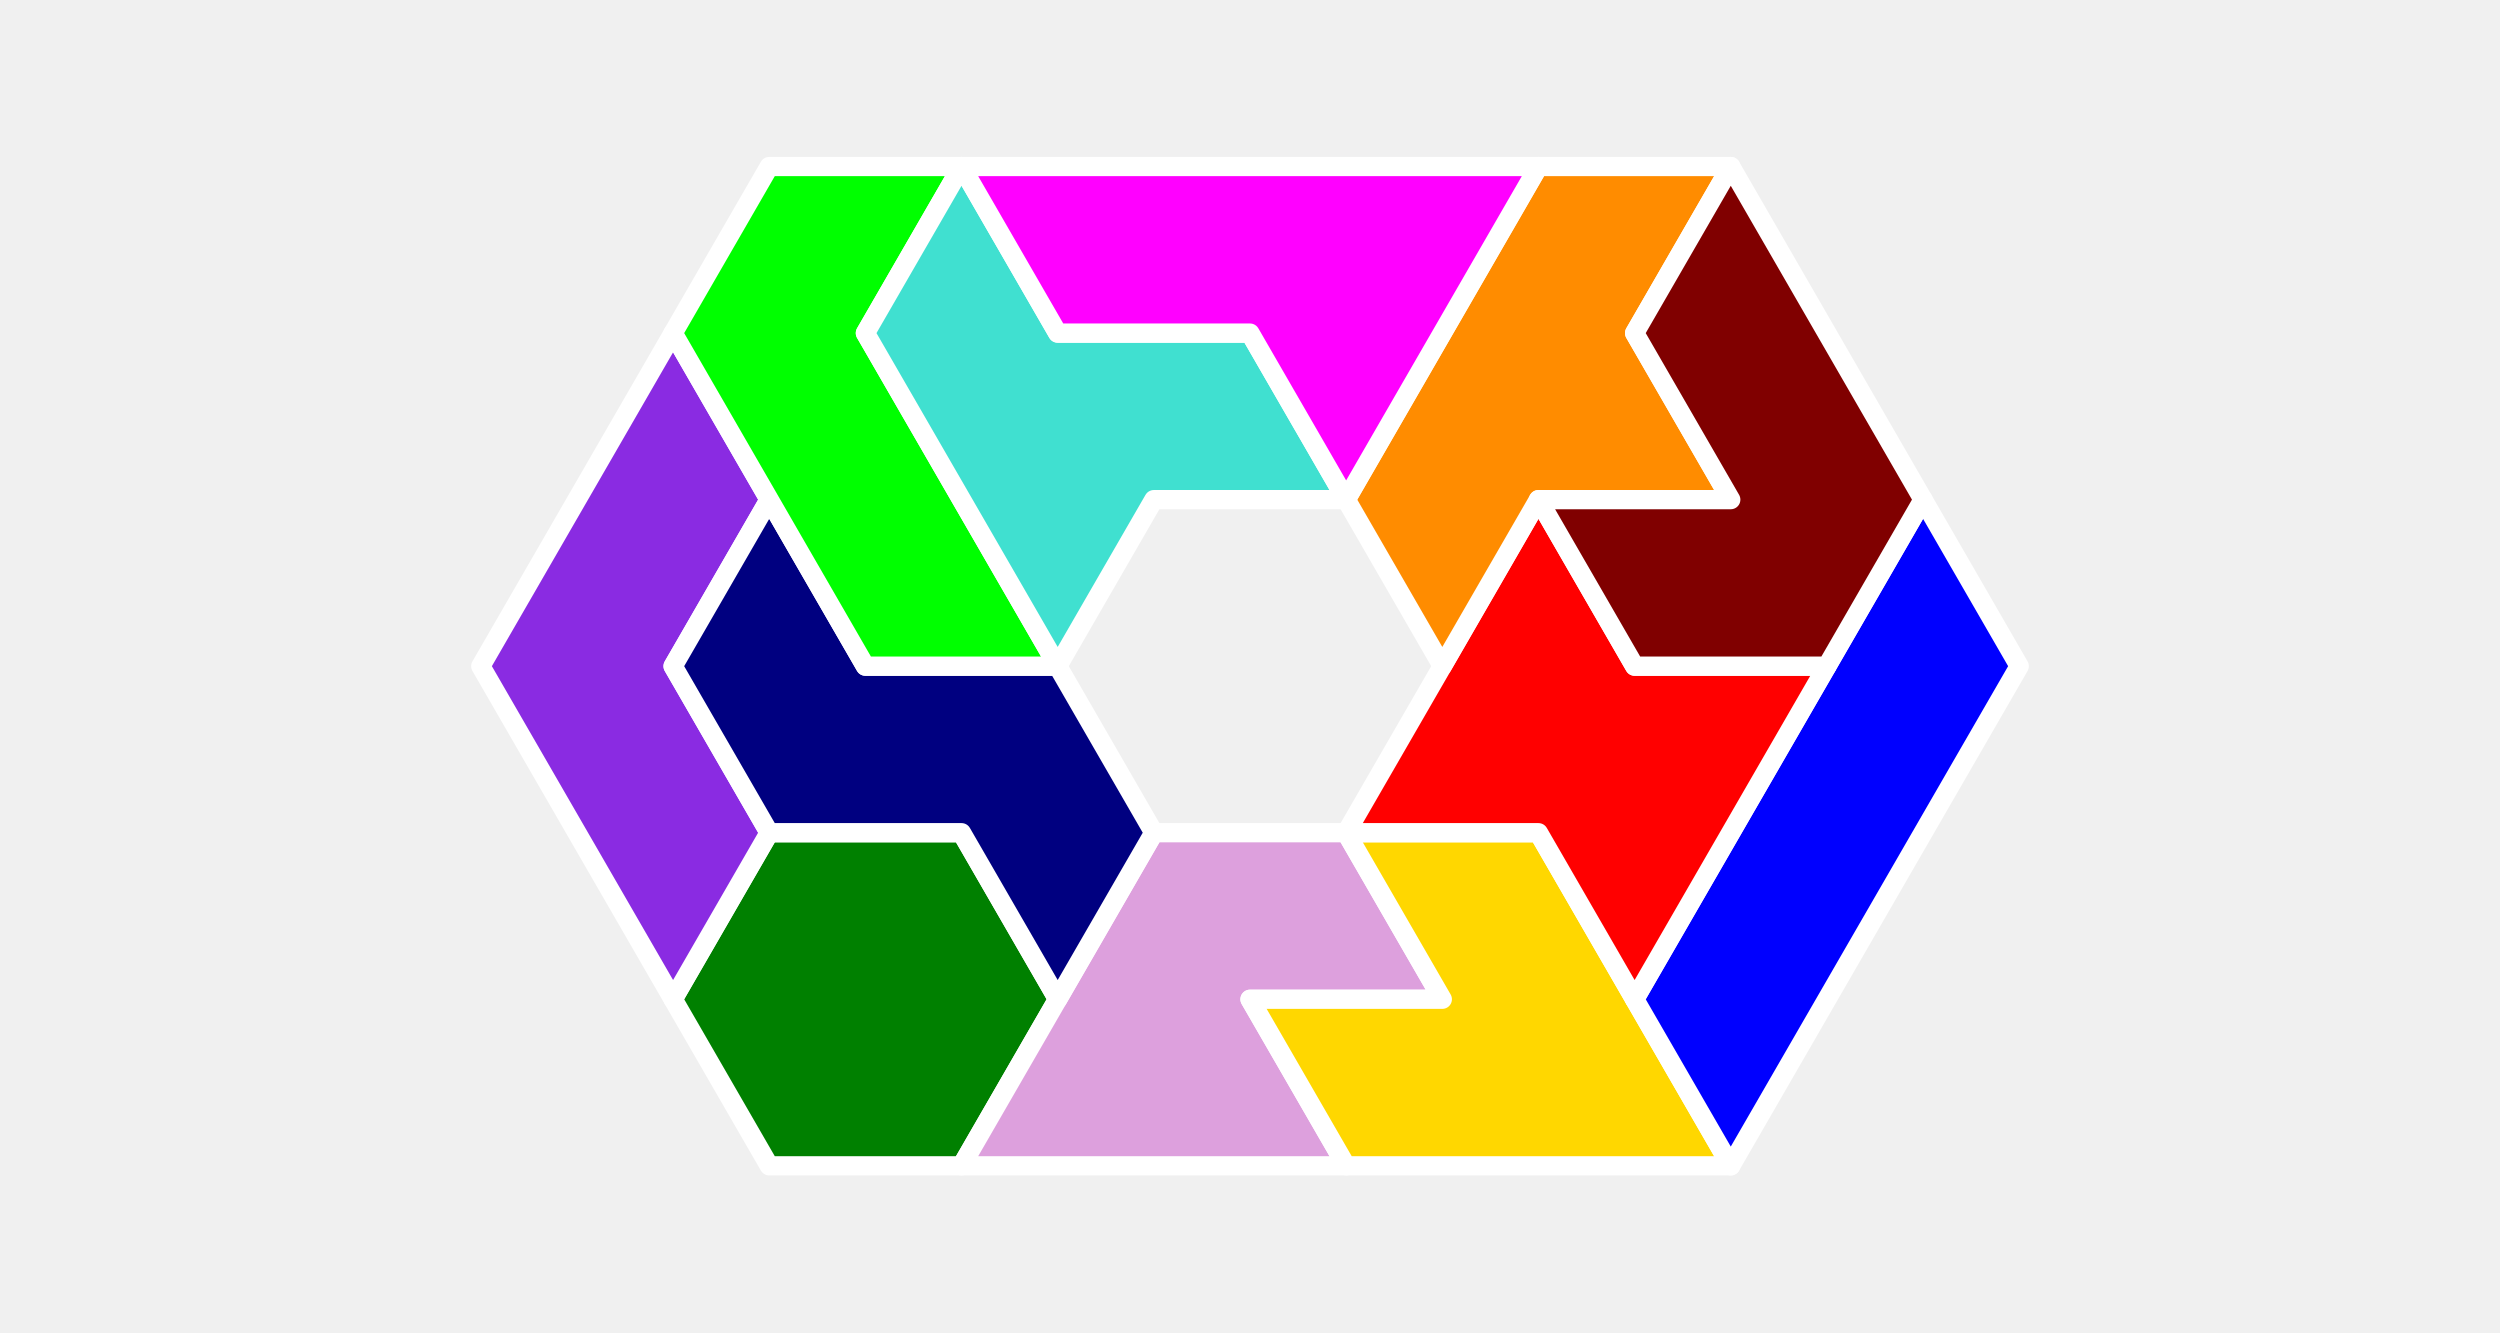
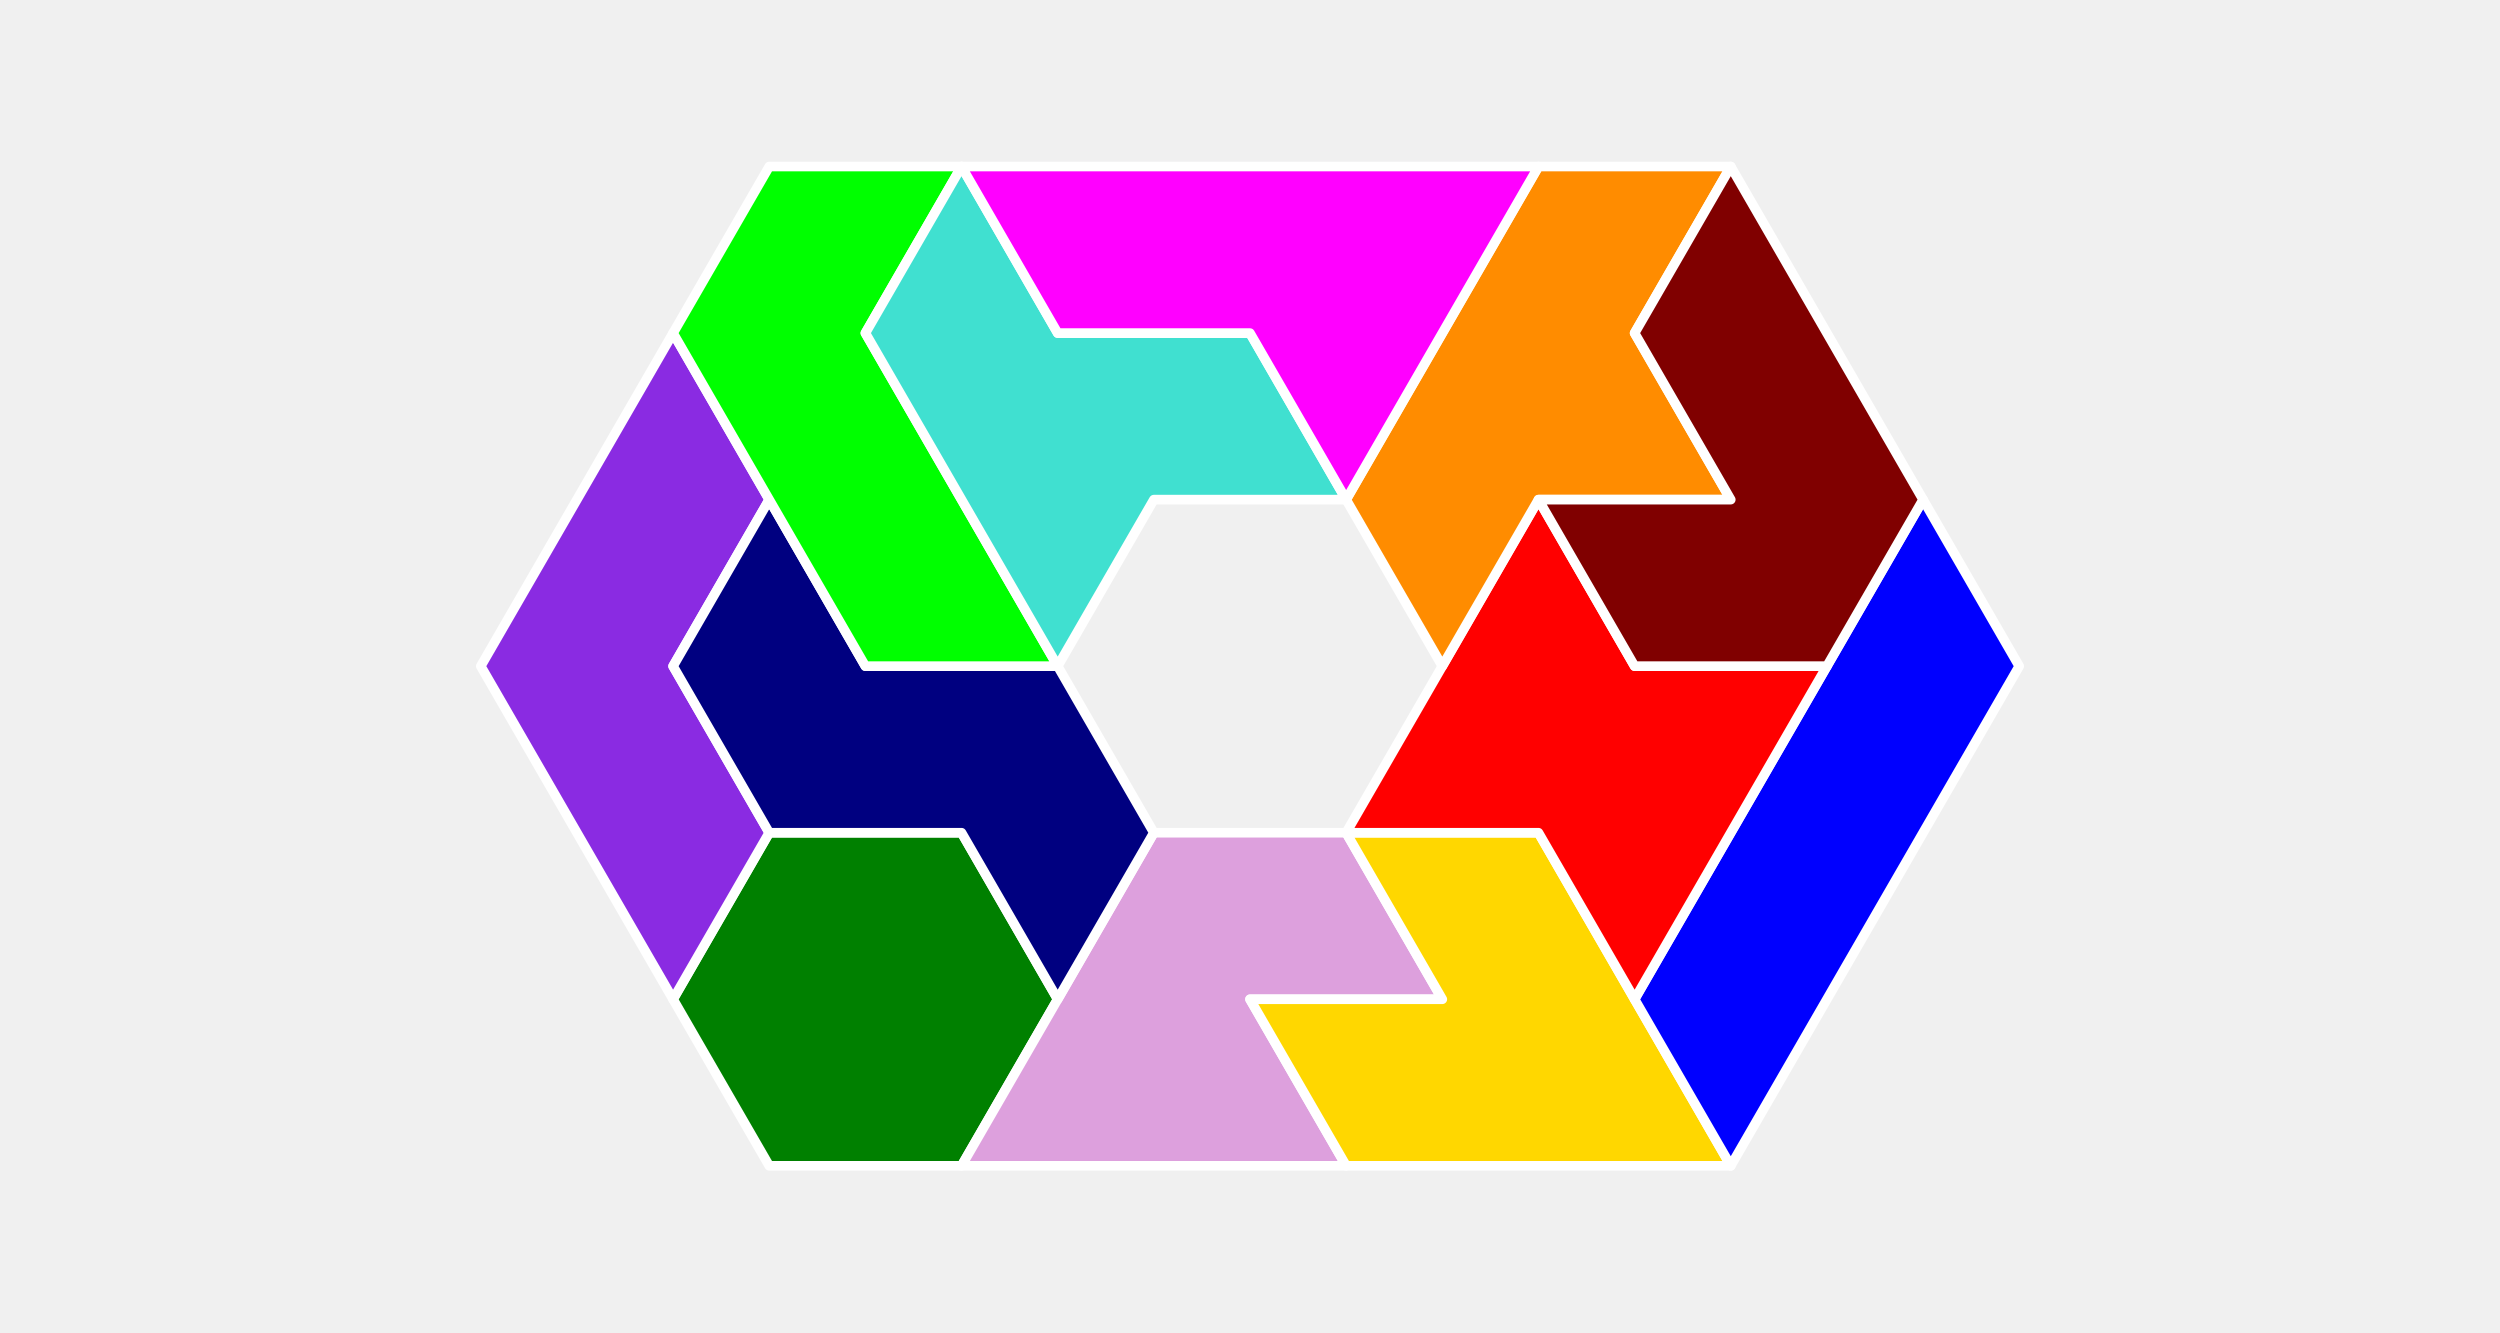
<svg xmlns="http://www.w3.org/2000/svg" width="130.0" height="69.282" viewBox="0 0 130.0 69.282">
  <g>
-     <polygon fill="green" stroke="white" stroke-width="1" stroke-linejoin="round" points="35.000,51.962 40.000,60.622 50.000,60.622 55.000,51.962 50.000,43.301 40.000,43.301">
+     <polygon fill="green" stroke="white" stroke-width="0.5" stroke-linejoin="round" points="35.000,51.962 40.000,60.622 50.000,60.622 55.000,51.962 50.000,43.301 40.000,43.301">
</polygon>
-     <polygon fill="plum" stroke="white" stroke-width="1" stroke-linejoin="round" points="50.000,60.622 70.000,60.622 65.000,51.962 75.000,51.962 70.000,43.301 60.000,43.301">
+     <polygon fill="plum" stroke="white" stroke-width="0.5" stroke-linejoin="round" points="50.000,60.622 70.000,60.622 65.000,51.962 75.000,51.962 70.000,43.301 60.000,43.301">
</polygon>
-     <polygon fill="gold" stroke="white" stroke-width="1" stroke-linejoin="round" points="65.000,51.962 70.000,60.622 90.000,60.622 80.000,43.301 70.000,43.301 75.000,51.962">
+     <polygon fill="gold" stroke="white" stroke-width="0.5" stroke-linejoin="round" points="65.000,51.962 70.000,60.622 90.000,60.622 80.000,43.301 70.000,43.301 75.000,51.962">
</polygon>
-     <polygon fill="blue" stroke="white" stroke-width="1" stroke-linejoin="round" points="85.000,51.962 90.000,60.622 105.000,34.641 100.000,25.981">
+     <polygon fill="blue" stroke="white" stroke-width="0.5" stroke-linejoin="round" points="85.000,51.962 90.000,60.622 105.000,34.641 100.000,25.981">
</polygon>
-     <polygon fill="blueviolet" stroke="white" stroke-width="1" stroke-linejoin="round" points="30.000,43.301 35.000,51.962 40.000,43.301 35.000,34.641 40.000,25.981 35.000,17.321 25.000,34.641">
+     <polygon fill="blueviolet" stroke="white" stroke-width="0.5" stroke-linejoin="round" points="30.000,43.301 35.000,51.962 40.000,43.301 35.000,34.641 40.000,25.981 35.000,17.321 25.000,34.641">
</polygon>
-     <polygon fill="navy" stroke="white" stroke-width="1" stroke-linejoin="round" points="50.000,43.301 55.000,51.962 60.000,43.301 55.000,34.641 45.000,34.641 40.000,25.981 35.000,34.641 40.000,43.301">
+     <polygon fill="navy" stroke="white" stroke-width="0.5" stroke-linejoin="round" points="50.000,43.301 55.000,51.962 60.000,43.301 55.000,34.641 45.000,34.641 40.000,25.981 35.000,34.641 40.000,43.301">
</polygon>
-     <polygon fill="red" stroke="white" stroke-width="1" stroke-linejoin="round" points="80.000,43.301 85.000,51.962 95.000,34.641 85.000,34.641 80.000,25.981 70.000,43.301">
+     <polygon fill="red" stroke="white" stroke-width="0.5" stroke-linejoin="round" points="80.000,43.301 85.000,51.962 95.000,34.641 85.000,34.641 80.000,25.981 70.000,43.301">
</polygon>
-     <polygon fill="lime" stroke="white" stroke-width="1" stroke-linejoin="round" points="40.000,25.981 45.000,34.641 55.000,34.641 45.000,17.321 50.000,8.660 40.000,8.660 35.000,17.321">
+     <polygon fill="lime" stroke="white" stroke-width="0.5" stroke-linejoin="round" points="40.000,25.981 45.000,34.641 55.000,34.641 45.000,17.321 50.000,8.660 40.000,8.660 35.000,17.321">
</polygon>
-     <polygon fill="turquoise" stroke="white" stroke-width="1" stroke-linejoin="round" points="50.000,25.981 55.000,34.641 60.000,25.981 70.000,25.981 65.000,17.321 55.000,17.321 50.000,8.660 45.000,17.321">
+     <polygon fill="turquoise" stroke="white" stroke-width="0.5" stroke-linejoin="round" points="50.000,25.981 55.000,34.641 60.000,25.981 70.000,25.981 65.000,17.321 55.000,17.321 50.000,8.660 45.000,17.321">
</polygon>
-     <polygon fill="darkorange" stroke="white" stroke-width="1" stroke-linejoin="round" points="70.000,25.981 75.000,34.641 80.000,25.981 90.000,25.981 85.000,17.321 90.000,8.660 80.000,8.660">
+     <polygon fill="darkorange" stroke="white" stroke-width="0.5" stroke-linejoin="round" points="70.000,25.981 75.000,34.641 80.000,25.981 90.000,25.981 85.000,17.321 90.000,8.660 80.000,8.660">
</polygon>
-     <polygon fill="maroon" stroke="white" stroke-width="1" stroke-linejoin="round" points="80.000,25.981 85.000,34.641 95.000,34.641 100.000,25.981 90.000,8.660 85.000,17.321 90.000,25.981">
+     <polygon fill="maroon" stroke="white" stroke-width="0.5" stroke-linejoin="round" points="80.000,25.981 85.000,34.641 95.000,34.641 100.000,25.981 90.000,8.660 85.000,17.321 90.000,25.981">
</polygon>
-     <polygon fill="magenta" stroke="white" stroke-width="1" stroke-linejoin="round" points="65.000,17.321 70.000,25.981 80.000,8.660 50.000,8.660 55.000,17.321">
+     <polygon fill="magenta" stroke="white" stroke-width="0.5" stroke-linejoin="round" points="65.000,17.321 70.000,25.981 80.000,8.660 50.000,8.660 55.000,17.321">
</polygon>
  </g>
</svg>
